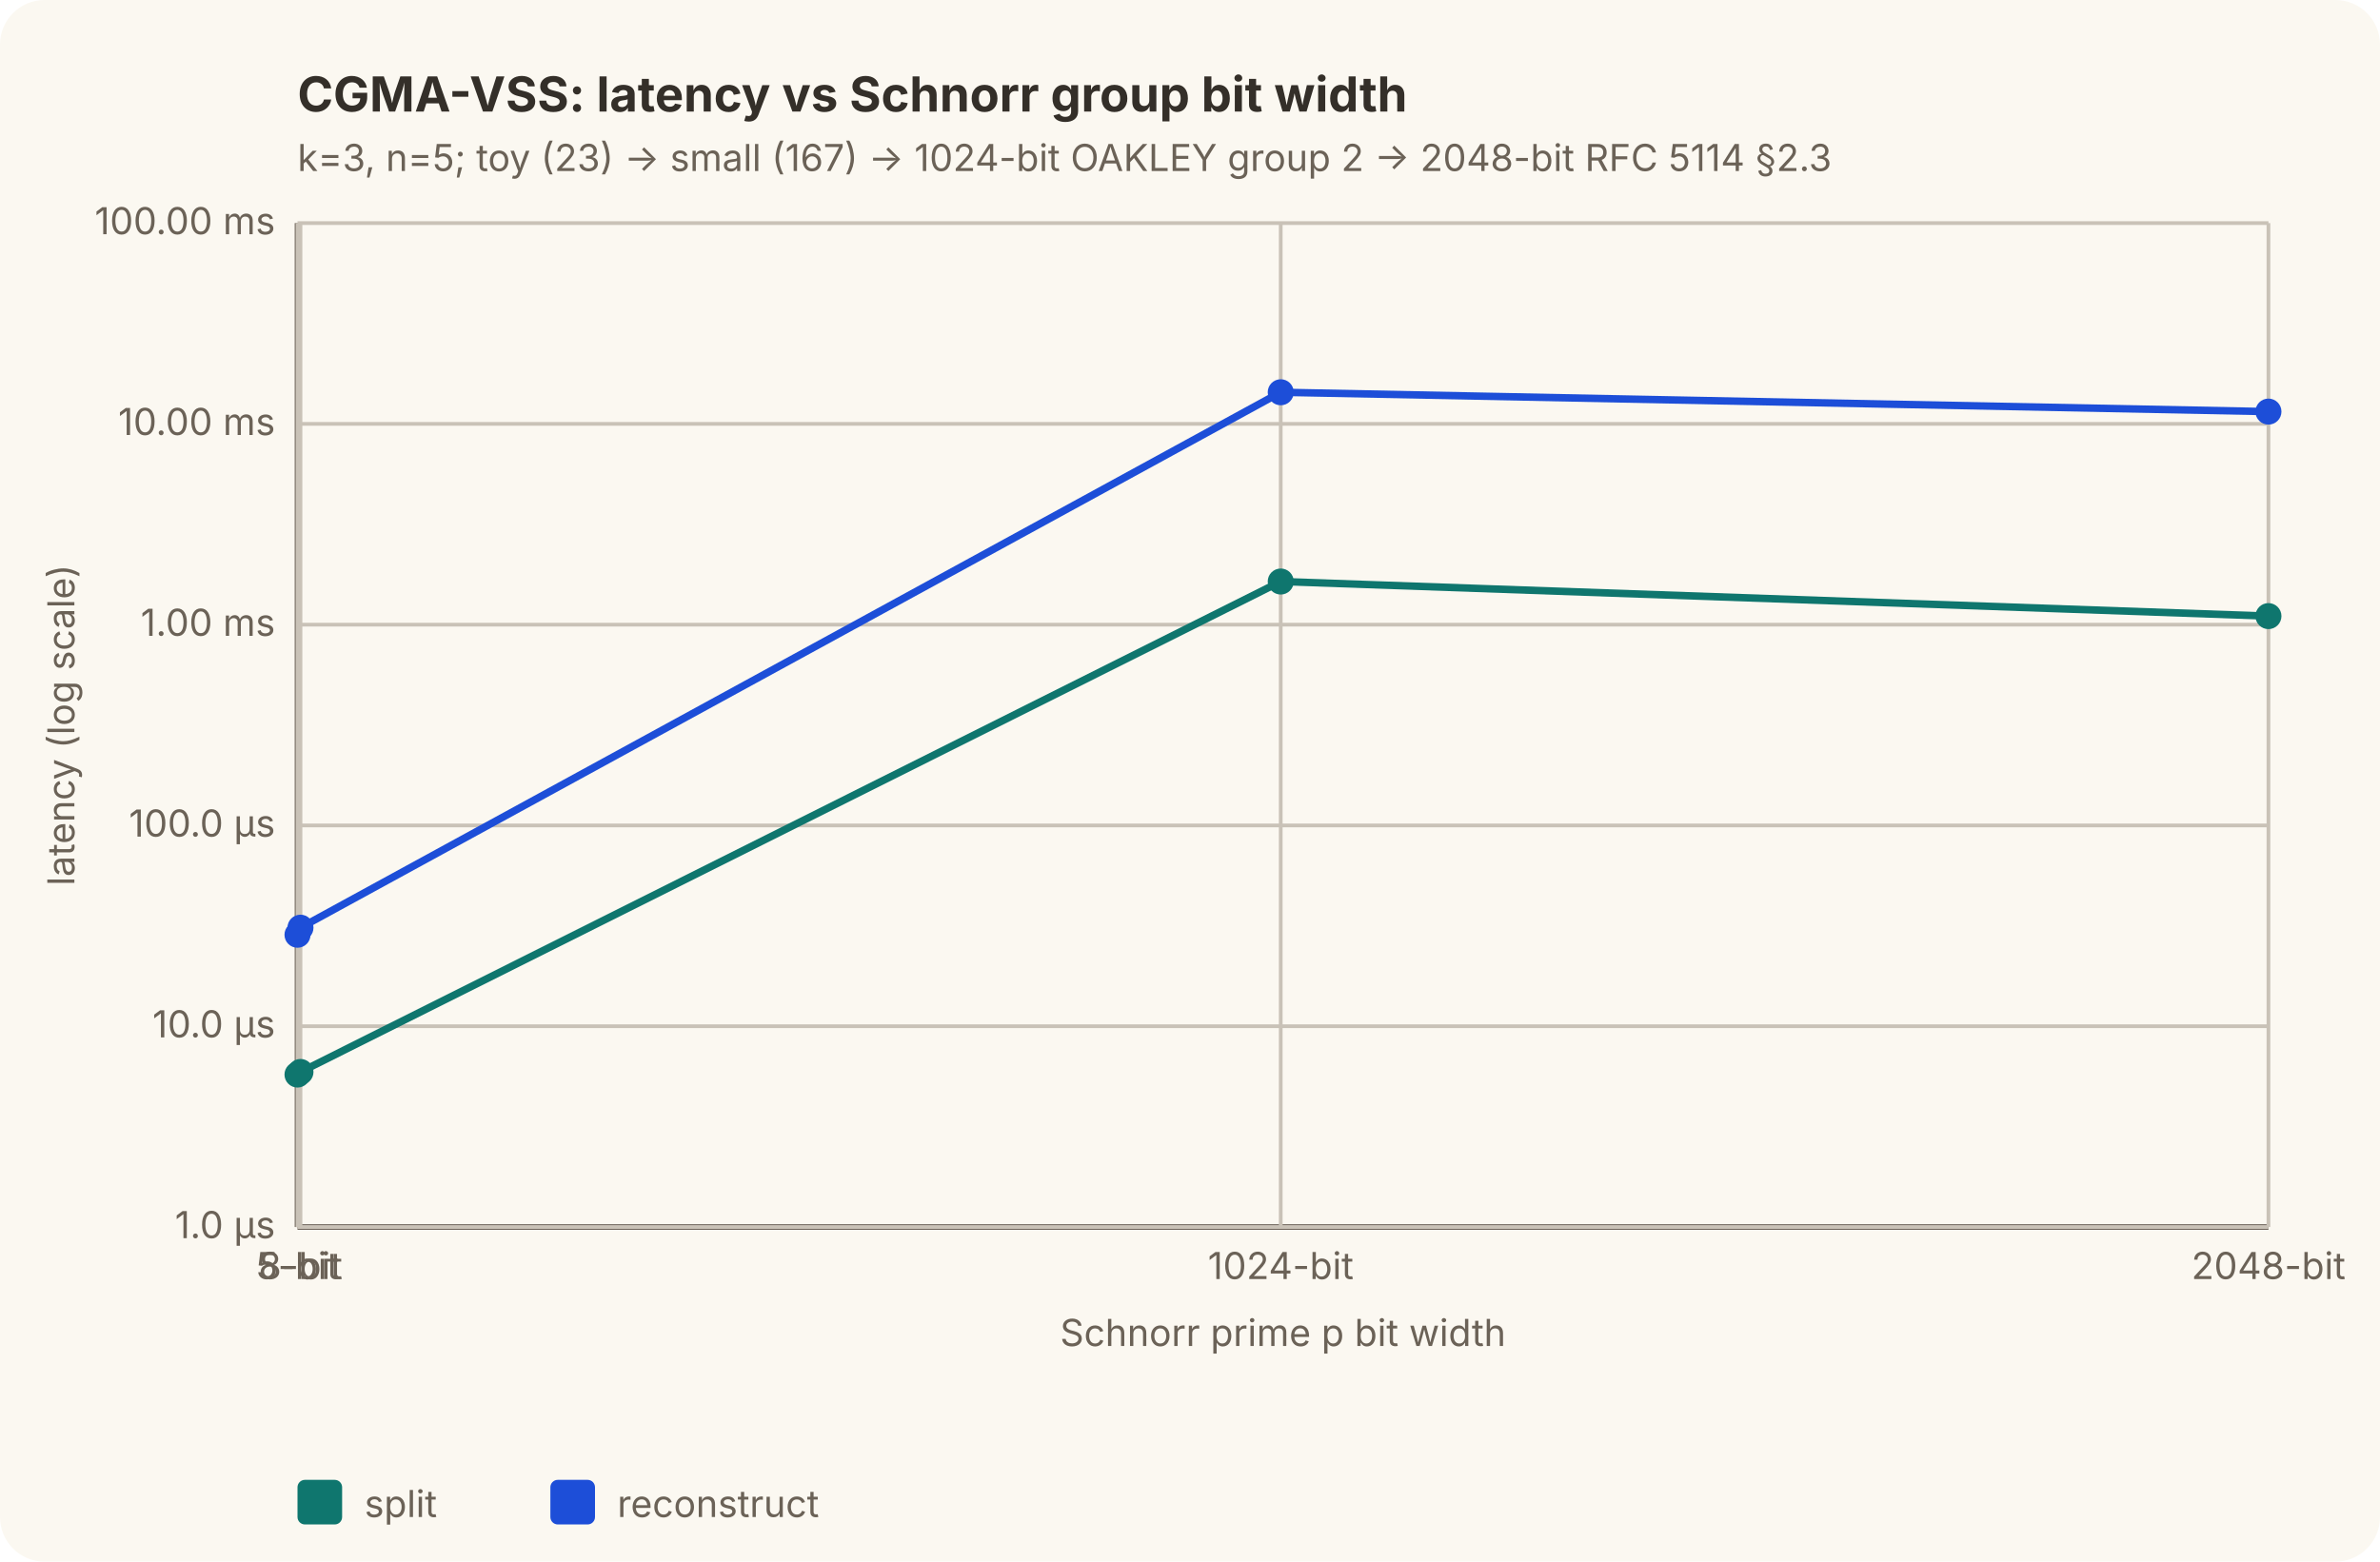
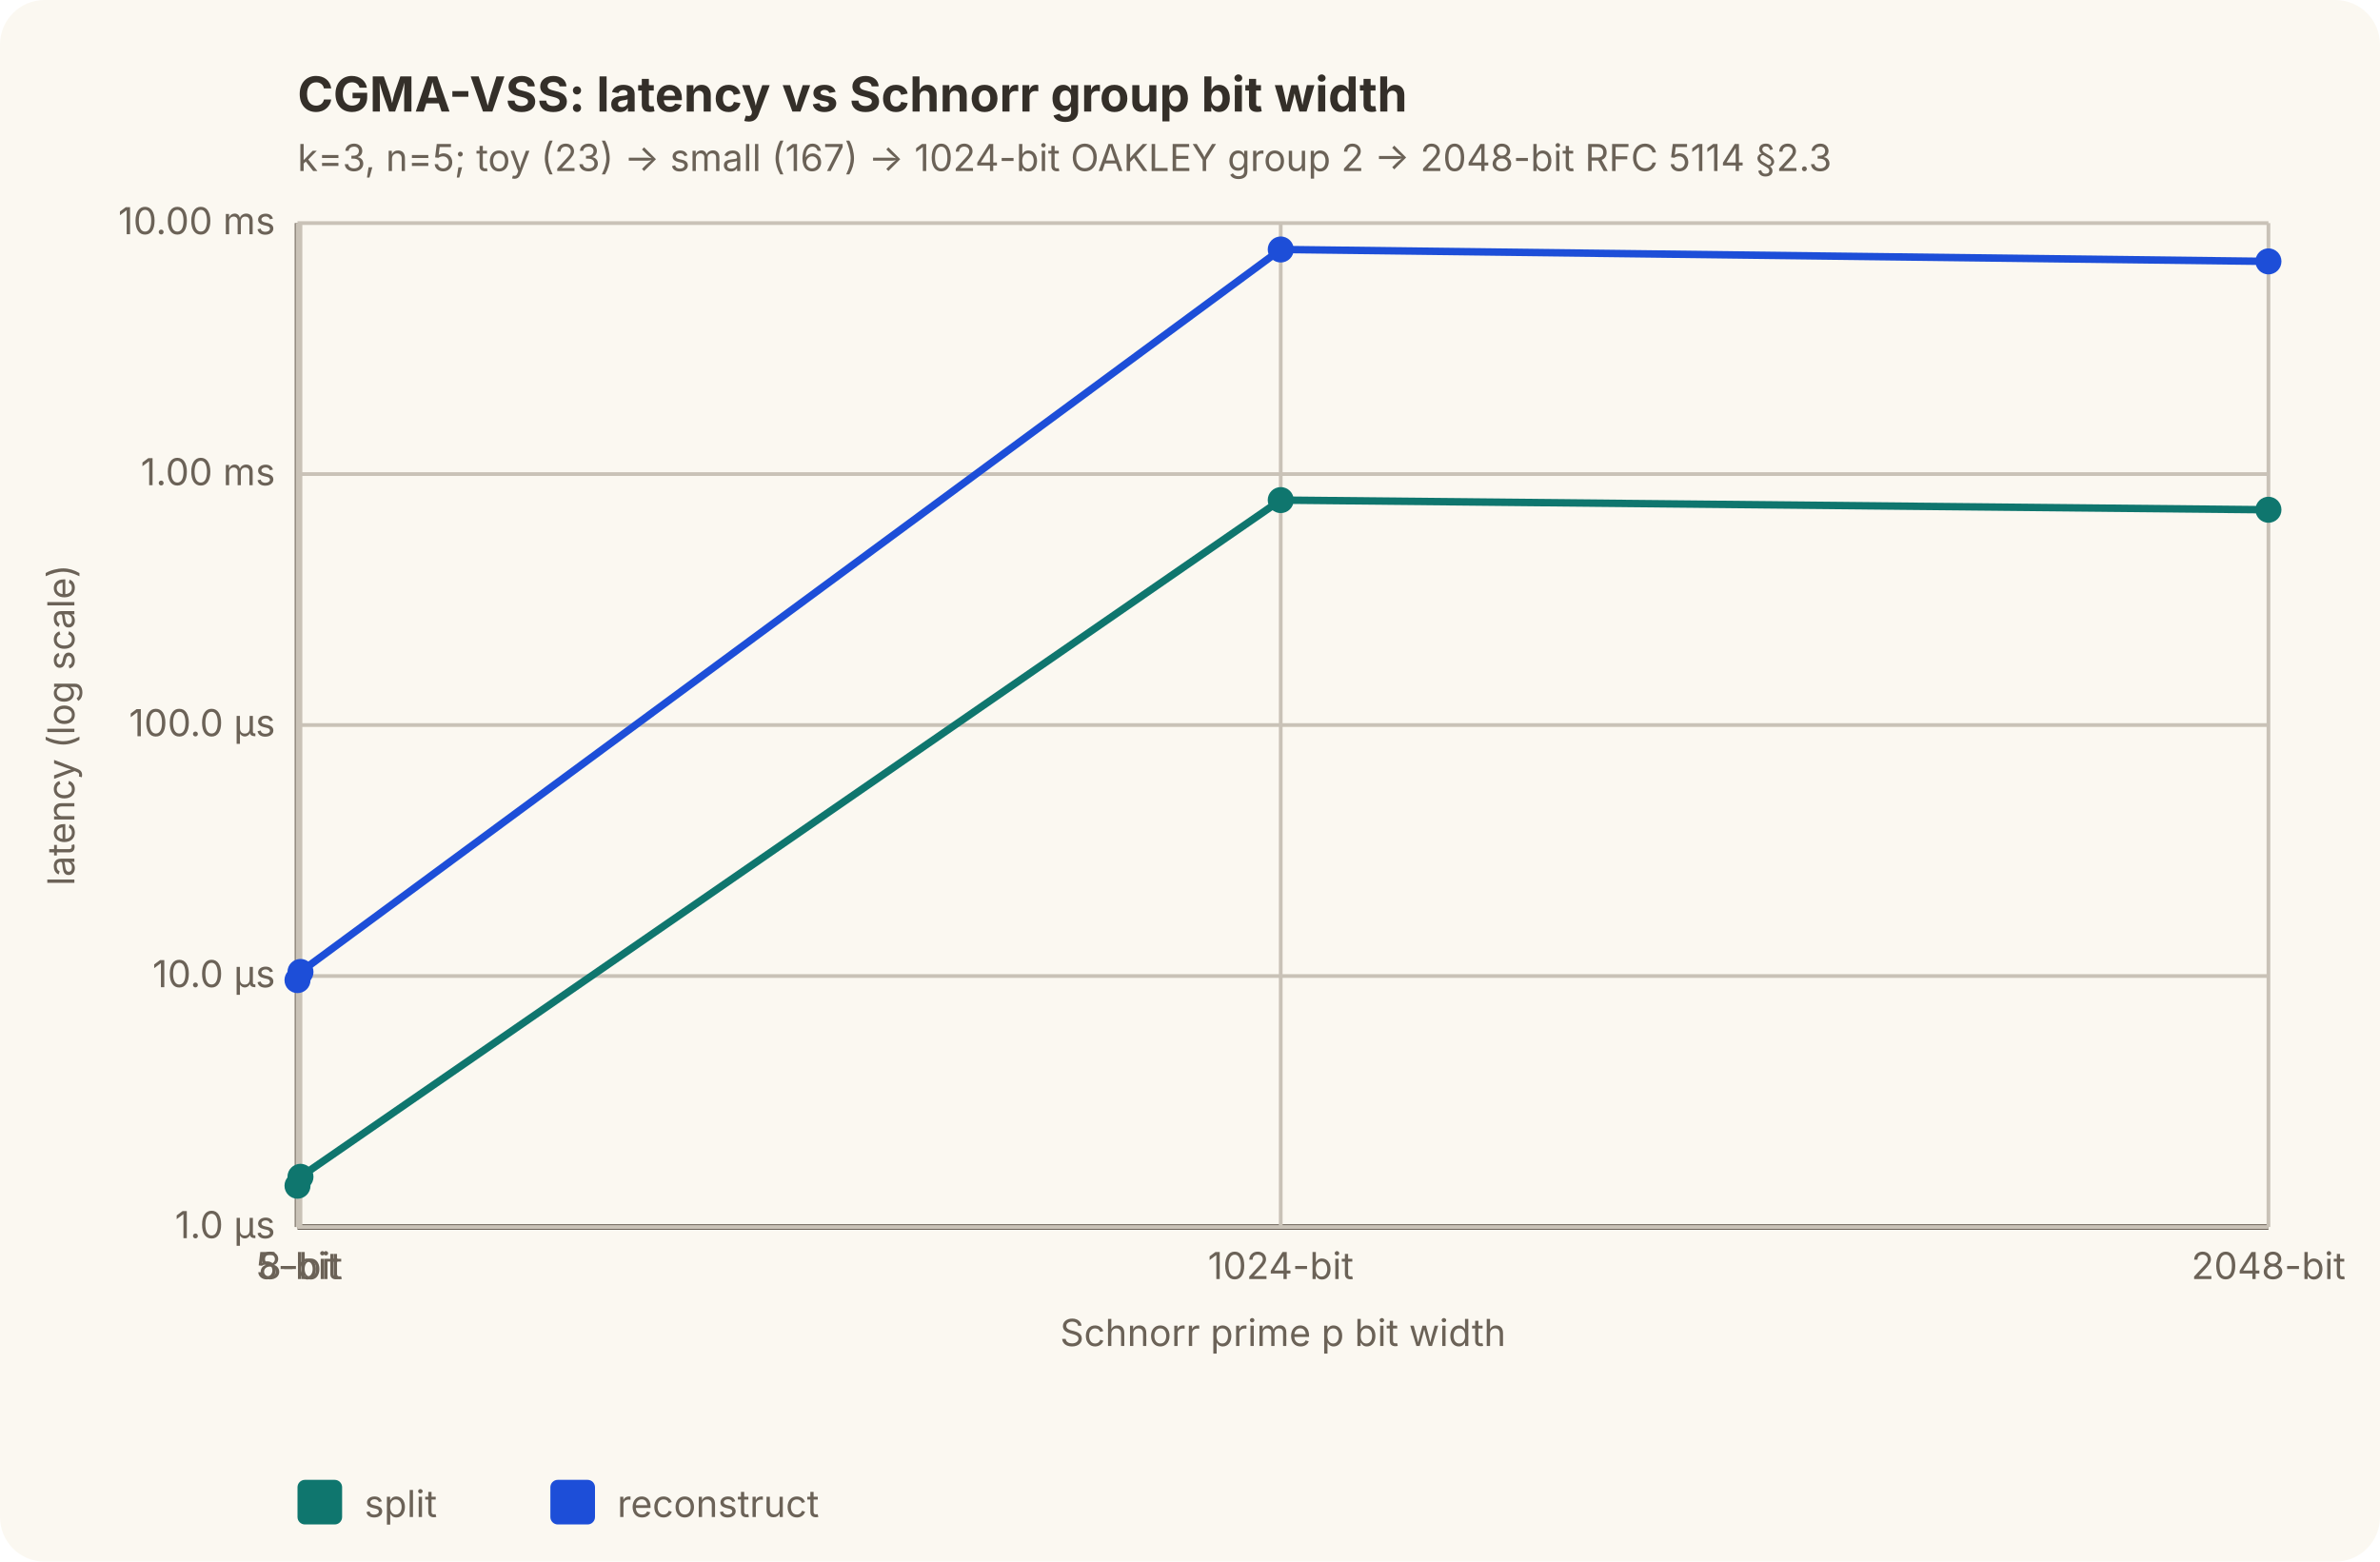
<svg xmlns="http://www.w3.org/2000/svg" width="640" height="420" viewBox="0 0 640 420" role="img">
  <style>
    .bg { fill: #fbf8f1; }
    .grid { stroke: #c9c2b7; stroke-width: 1; fill: none; }
    .axis { stroke: #6b6257; stroke-width: 1.5; fill: none; }
    .label { fill: #342f29; font: 11px ui-sans-serif, -apple-system, sans-serif; }
    .small { fill: #6b6257; font: 10px ui-sans-serif, -apple-system, sans-serif; }
    .title { fill: #342f29; font: bold 13px ui-sans-serif, -apple-system, sans-serif; }
  </style>
  <rect class="bg" x="0" y="0" width="640" height="420" rx="12" />
  <line class="axis" x1="80.0" y1="330.0" x2="610.0" y2="330.0" />
  <line class="axis" x1="80.0" y1="60.0" x2="80.0" y2="330.0" />
  <line class="grid" x1="80.0" y1="330.0" x2="610.0" y2="330.0" />
  <text class="small" x="74.0" y="333.0" text-anchor="end">1.0 µs</text>
-   <line class="grid" x1="80.0" y1="276.0" x2="610.0" y2="276.0" />
-   <text class="small" x="74.0" y="279.0" text-anchor="end">10.0 µs</text>
-   <line class="grid" x1="80.0" y1="222.0" x2="610.0" y2="222.0" />
-   <text class="small" x="74.0" y="225.0" text-anchor="end">100.0 µs</text>
-   <line class="grid" x1="80.0" y1="168.0" x2="610.0" y2="168.0" />
-   <text class="small" x="74.0" y="171.0" text-anchor="end">1.00 ms</text>
-   <line class="grid" x1="80.0" y1="114.0" x2="610.0" y2="114.0" />
-   <text class="small" x="74.0" y="117.0" text-anchor="end">10.00 ms</text>
+   <line class="grid" x1="80.0" y1="262.5" x2="610.0" y2="262.5" />
+   <text class="small" x="74.0" y="265.5" text-anchor="end">10.0 µs</text>
+   <line class="grid" x1="80.0" y1="195.0" x2="610.0" y2="195.0" />
+   <text class="small" x="74.0" y="198.0" text-anchor="end">100.0 µs</text>
+   <line class="grid" x1="80.0" y1="127.5" x2="610.0" y2="127.5" />
+   <text class="small" x="74.0" y="130.5" text-anchor="end">1.00 ms</text>
  <line class="grid" x1="80.0" y1="60.0" x2="610.0" y2="60.0" />
-   <text class="small" x="74.0" y="63.0" text-anchor="end">100.00 ms</text>
+   <text class="small" x="74.0" y="63.0" text-anchor="end">10.00 ms</text>
  <line class="grid" x1="80.0" y1="60.0" x2="80.0" y2="330.0" />
  <text class="small" x="80.0" y="344.0" text-anchor="middle">5-bit</text>
  <line class="grid" x1="80.8" y1="60.0" x2="80.8" y2="330.0" />
  <text class="small" x="80.8" y="344.0" text-anchor="middle">8-bit</text>
  <line class="grid" x1="344.4" y1="60.0" x2="344.4" y2="330.0" />
  <text class="small" x="344.4" y="344.0" text-anchor="middle">1024-bit</text>
  <line class="grid" x1="610.0" y1="60.0" x2="610.0" y2="330.0" />
  <text class="small" x="610.0" y="344.0" text-anchor="middle">2048-bit</text>
-   <path d="M 80.0 289.0 L 80.8 288.3 L 344.4 156.4 L 610.0 165.7" stroke="#0f766e" stroke-width="2" fill="none" />
-   <circle cx="80.0" cy="289.0" r="3.5" fill="#0f766e" />
-   <circle cx="80.8" cy="288.3" r="3.5" fill="#0f766e" />
-   <circle cx="344.4" cy="156.4" r="3.5" fill="#0f766e" />
-   <circle cx="610.0" cy="165.7" r="3.5" fill="#0f766e" />
-   <path d="M 80.0 251.4 L 80.8 249.5 L 344.4 105.5 L 610.0 110.7" stroke="#1d4ed8" stroke-width="2" fill="none" />
-   <circle cx="80.0" cy="251.4" r="3.5" fill="#1d4ed8" />
-   <circle cx="80.8" cy="249.5" r="3.5" fill="#1d4ed8" />
-   <circle cx="344.4" cy="105.5" r="3.5" fill="#1d4ed8" />
-   <circle cx="610.0" cy="110.7" r="3.5" fill="#1d4ed8" />
+   <path d="M 80.0 318.9 L 80.8 316.5 L 344.4 134.5 L 610.0 137.1" stroke="#0f766e" stroke-width="2" fill="none" />
+   <circle cx="80.0" cy="318.9" r="3.5" fill="#0f766e" />
+   <circle cx="80.8" cy="316.5" r="3.5" fill="#0f766e" />
+   <circle cx="344.4" cy="134.5" r="3.5" fill="#0f766e" />
+   <circle cx="610.0" cy="137.1" r="3.5" fill="#0f766e" />
+   <path d="M 80.0 263.6 L 80.8 261.4 L 344.4 67.1 L 610.0 70.3" stroke="#1d4ed8" stroke-width="2" fill="none" />
+   <circle cx="80.0" cy="263.6" r="3.5" fill="#1d4ed8" />
+   <circle cx="80.8" cy="261.4" r="3.5" fill="#1d4ed8" />
+   <circle cx="344.4" cy="67.1" r="3.5" fill="#1d4ed8" />
+   <circle cx="610.0" cy="70.3" r="3.5" fill="#1d4ed8" />
  <text class="title" x="80.0" y="30.0">CGMA-VSS: latency vs Schnorr group bit width</text>
  <text class="small" x="80.0" y="46.0">k=3, n=5; toy (23) → small (167) → 1024-bit OAKLEY group 2 → 2048-bit RFC 5114 §2.3</text>
  <text class="small" x="345.0" y="362.0" text-anchor="middle">Schnorr prime p bit width</text>
  <text class="small" x="20" y="195.0" transform="rotate(-90 20 195.0)" text-anchor="middle">latency (log scale)</text>
  <rect x="80.0" y="398.0" width="12" height="12" fill="#0f766e" rx="2" />
  <text class="small" x="98.0" y="408.0">split</text>
  <rect x="148.0" y="398.0" width="12" height="12" fill="#1d4ed8" rx="2" />
  <text class="small" x="166.0" y="408.0">reconstruct</text>
</svg>
